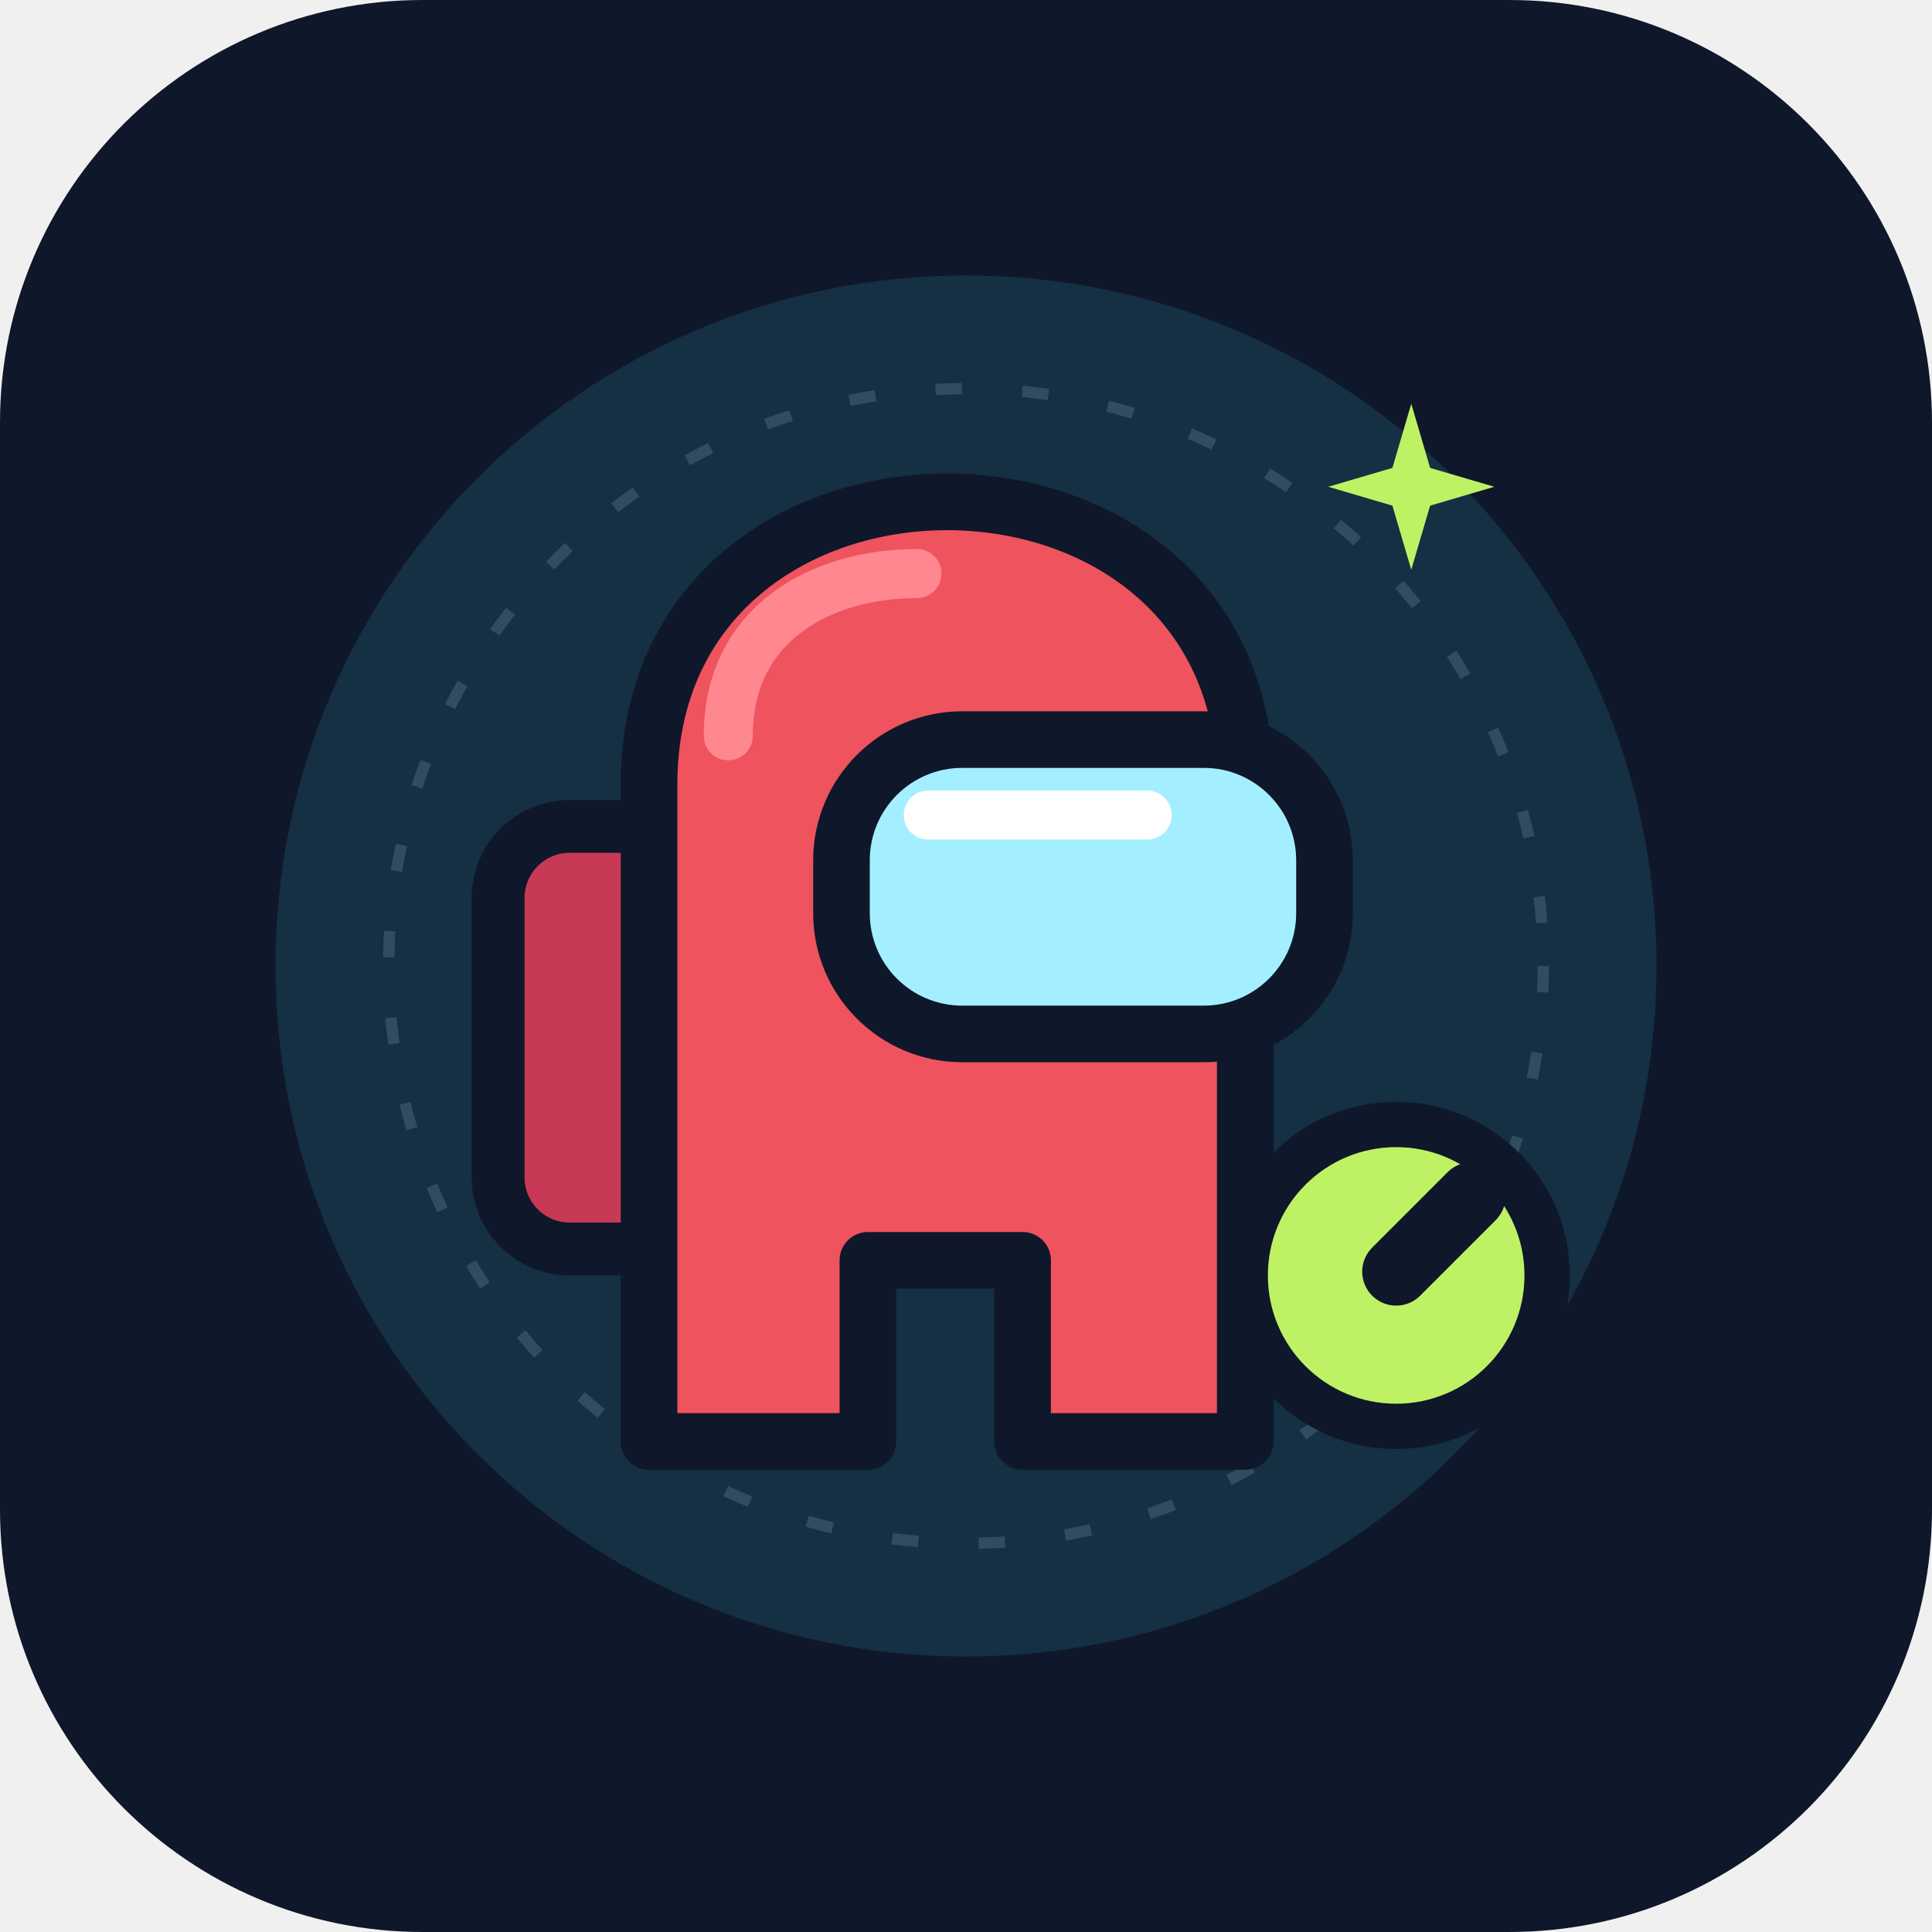
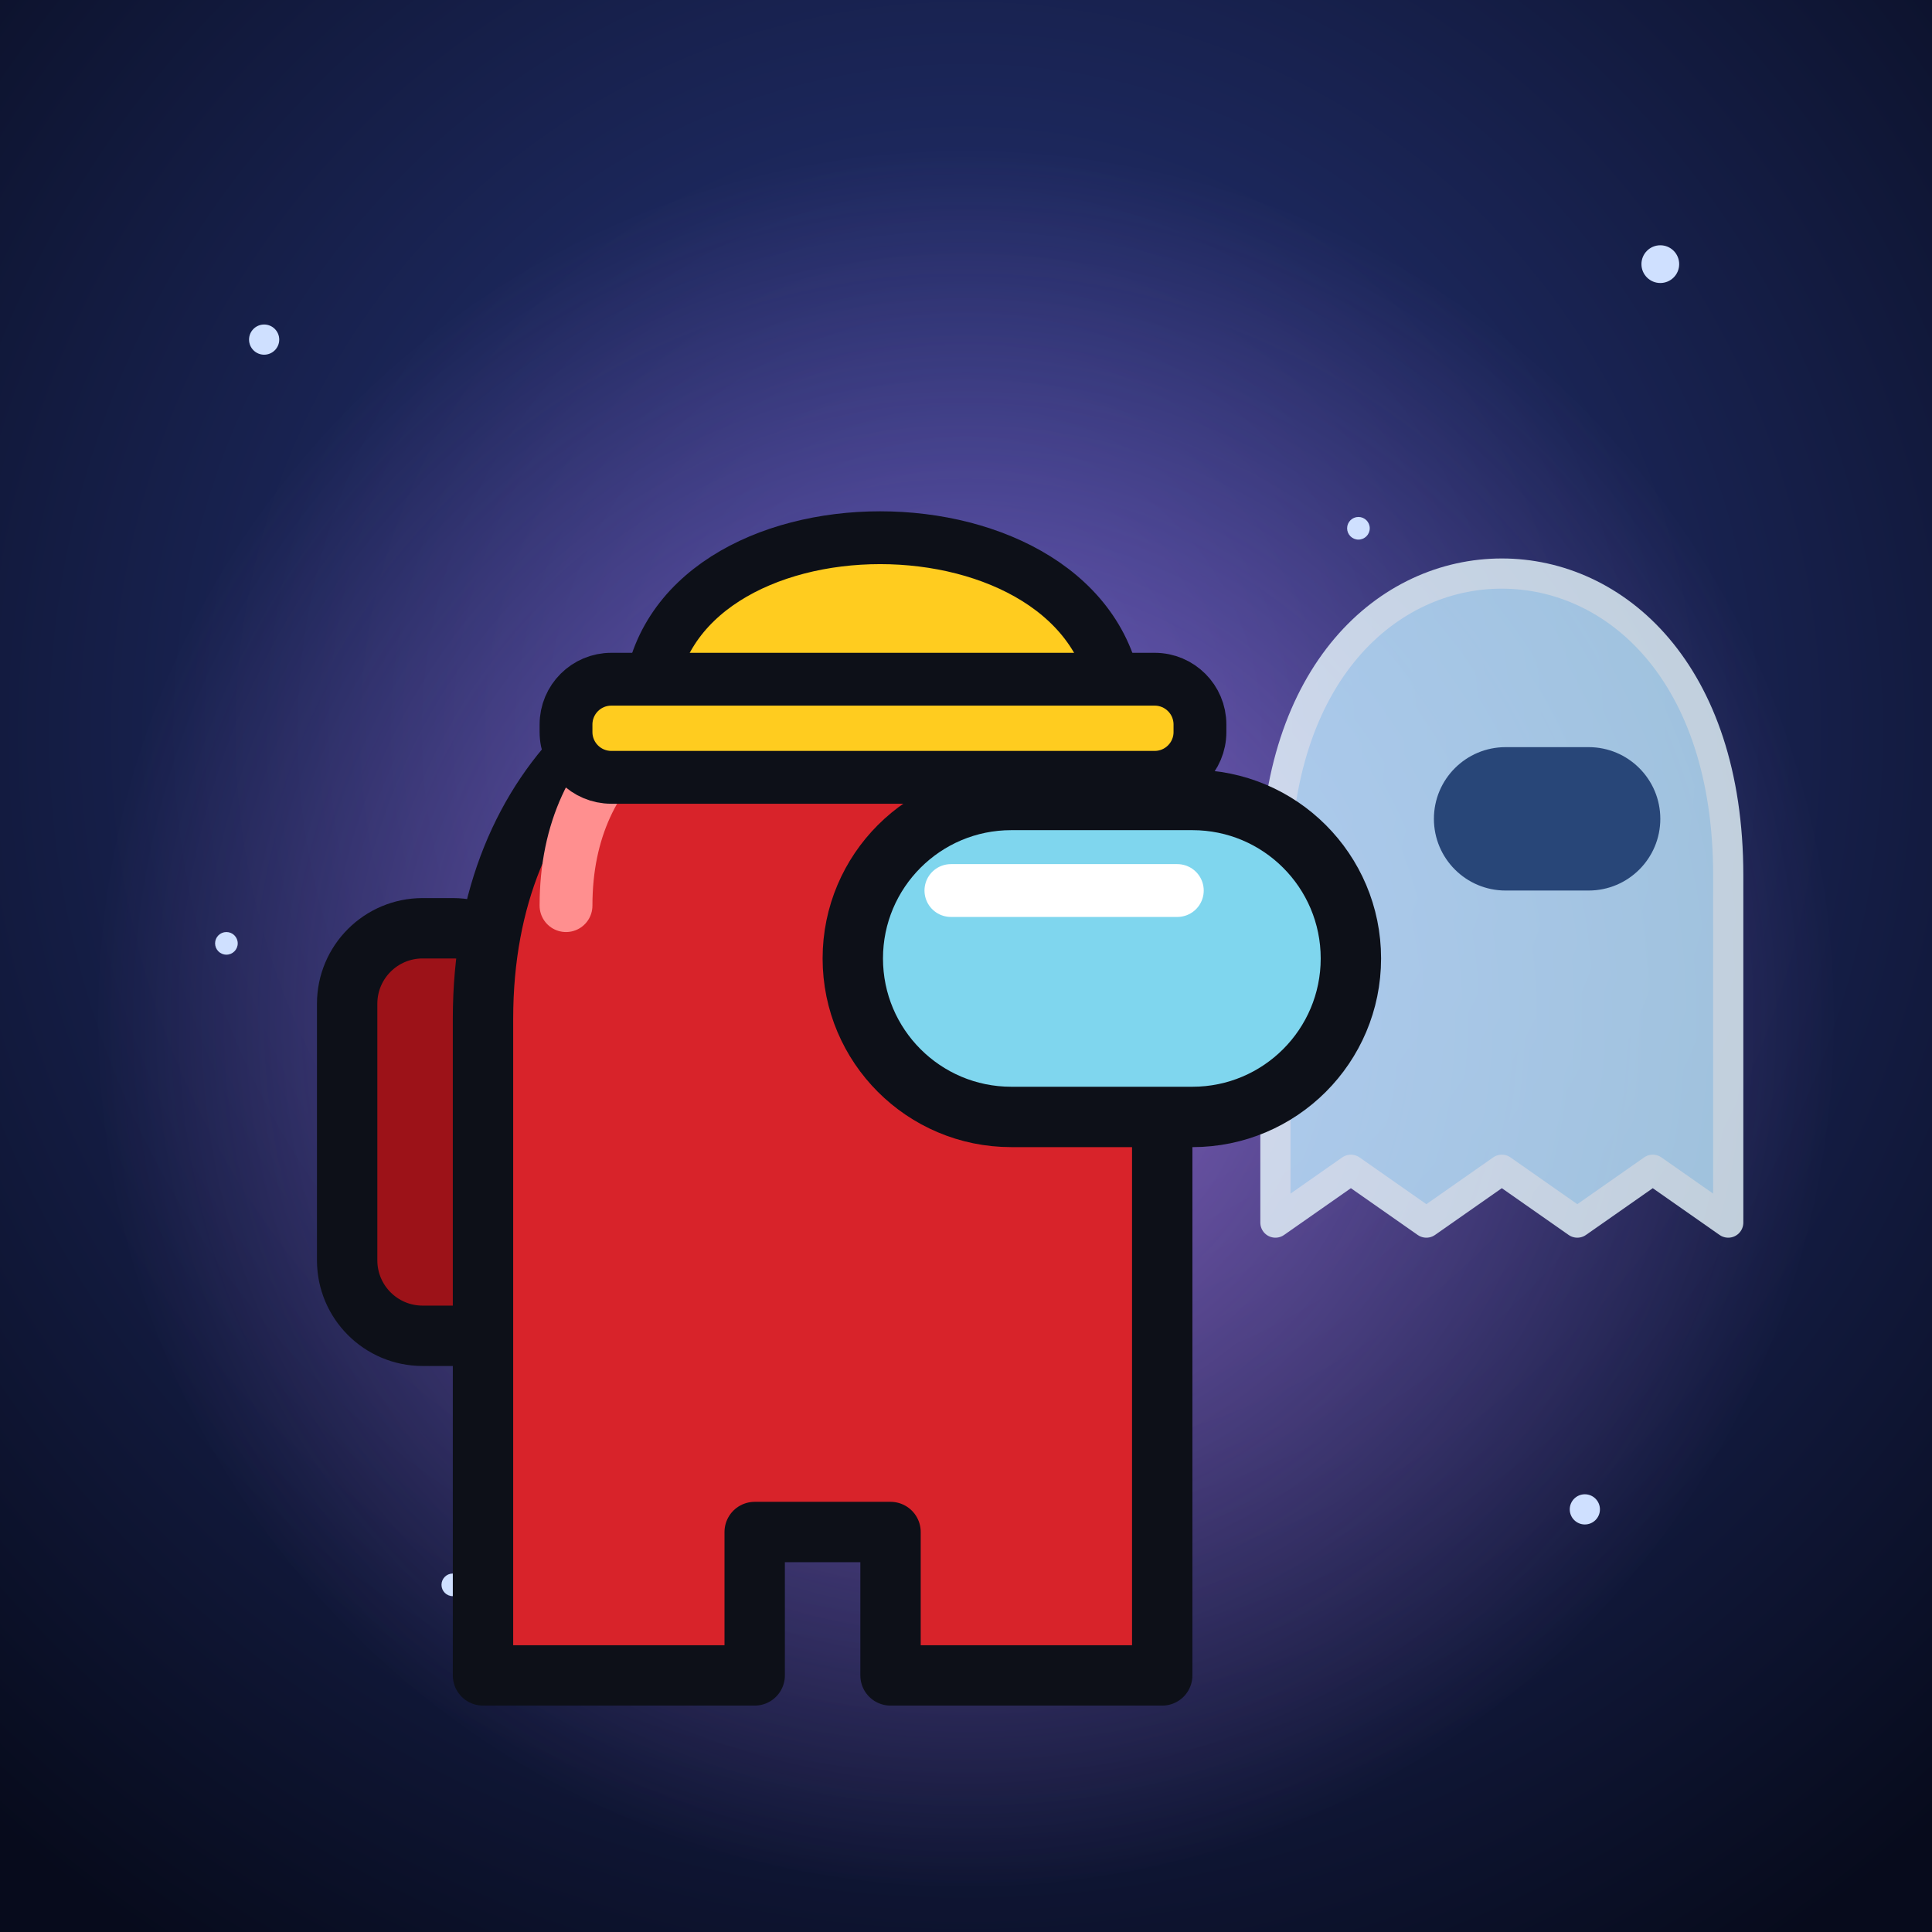
<svg xmlns="http://www.w3.org/2000/svg" viewBox="0 0 512 512">
-   <rect width="512" height="512" rx="112" fill="#0f172a" />
-   <circle cx="256" cy="256" r="183" fill="#152f43" />
-   <circle cx="256" cy="256" r="153" fill="none" stroke="#314c60" stroke-width="3" stroke-dasharray="7 16" />
-   <path d="m369 124 5-17 5 17 17 5-17 5-5 17-5-17-17-5Z" fill="#bef264" />
-   <rect x="132" y="219" width="55" height="112" rx="19" fill="#c73955" stroke="#0f172a" stroke-width="14" />
-   <path d="M172 326v56h58v-48h41v48h59V208c0-100-158-100-158 0Z" fill="#ef535d" stroke="#0f172a" stroke-width="15" stroke-linejoin="round" />
-   <path d="M193 195c0-30 25-43 50-43" fill="none" stroke="#ff8790" stroke-width="13" stroke-linecap="round" />
-   <rect x="223" y="196" width="128" height="78" rx="32" fill="#a4efff" stroke="#0f172a" stroke-width="15" />
-   <path d="M246 216h58" stroke="white" stroke-width="13" stroke-linecap="round" />
-   <circle cx="370" cy="338" r="40" fill="#bef264" stroke="#0f172a" stroke-width="12" />
-   <path d="m370 337 20-20" stroke="#0f172a" stroke-width="18" stroke-linecap="round" />
+   <defs>
+     <radialGradient id="bg" cx="50%" cy="38%" r="75%">
+       <stop offset="0" stop-color="#2a3a86" />
+       <stop offset="1" stop-color="#070b1c" />
+     </radialGradient>
+     <radialGradient id="glow" cx="50%" cy="50%" r="50%">
+       <stop offset="0" stop-color="#d58bff" stop-opacity=".55" />
+       <stop offset="1" stop-color="#d58bff" stop-opacity="0" />
+     </radialGradient>
+   </defs>
+   <rect width="512" height="512" fill="url(#bg)" />
+   <circle cx="256" cy="270" r="230" fill="url(#glow)" />
+   <g fill="#cfe0ff">
+     <circle cx="70" cy="90" r="4" />
+     <circle cx="440" cy="70" r="5" />
+     <circle cx="120" cy="420" r="3" />
+     <circle cx="420" cy="400" r="4" />
+     <circle cx="360" cy="140" r="3" />
+     <circle cx="60" cy="250" r="3" />
+   </g>
+   <path d="M338 232c0-54 30-80 60-80s60 26 60 80v92l-20-14-20 14-20-14-20 14-20-14-20 14z" fill="#bfe8ff" opacity=".8" stroke="#eafaff" stroke-width="8" stroke-linejoin="round" />
+   <rect x="380" y="198" width="60" height="38" rx="19" fill="#284678" />
+   <g stroke="#0d1018" stroke-width="16" stroke-linejoin="round">
+     <rect x="92" y="246" width="48" height="108" rx="20" fill="#9c1218" />
+     <path d="M128 392v52h72v-38h36v38h72V270c0-130-180-130-180 0z" fill="#d8232a" />
+   </g>
+   <path d="M150 240c0-40 30-60 70-62" fill="none" stroke="#ff8f8f" stroke-width="14" stroke-linecap="round" />
+   <rect x="226" y="212" width="132" height="84" rx="42" fill="#7fd6ee" stroke="#0d1018" stroke-width="16" />
+   <path d="M252 236h60" stroke="#fff" stroke-width="14" stroke-linecap="round" />
+   <path d="M172 186c4-58 118-58 124 0z" fill="#ffcc1f" stroke="#0d1018" stroke-width="14" stroke-linejoin="round" />
+   <rect x="150" y="180" width="168" height="26" rx="12" fill="#ffcc1f" stroke="#0d1018" stroke-width="14" />
</svg>
